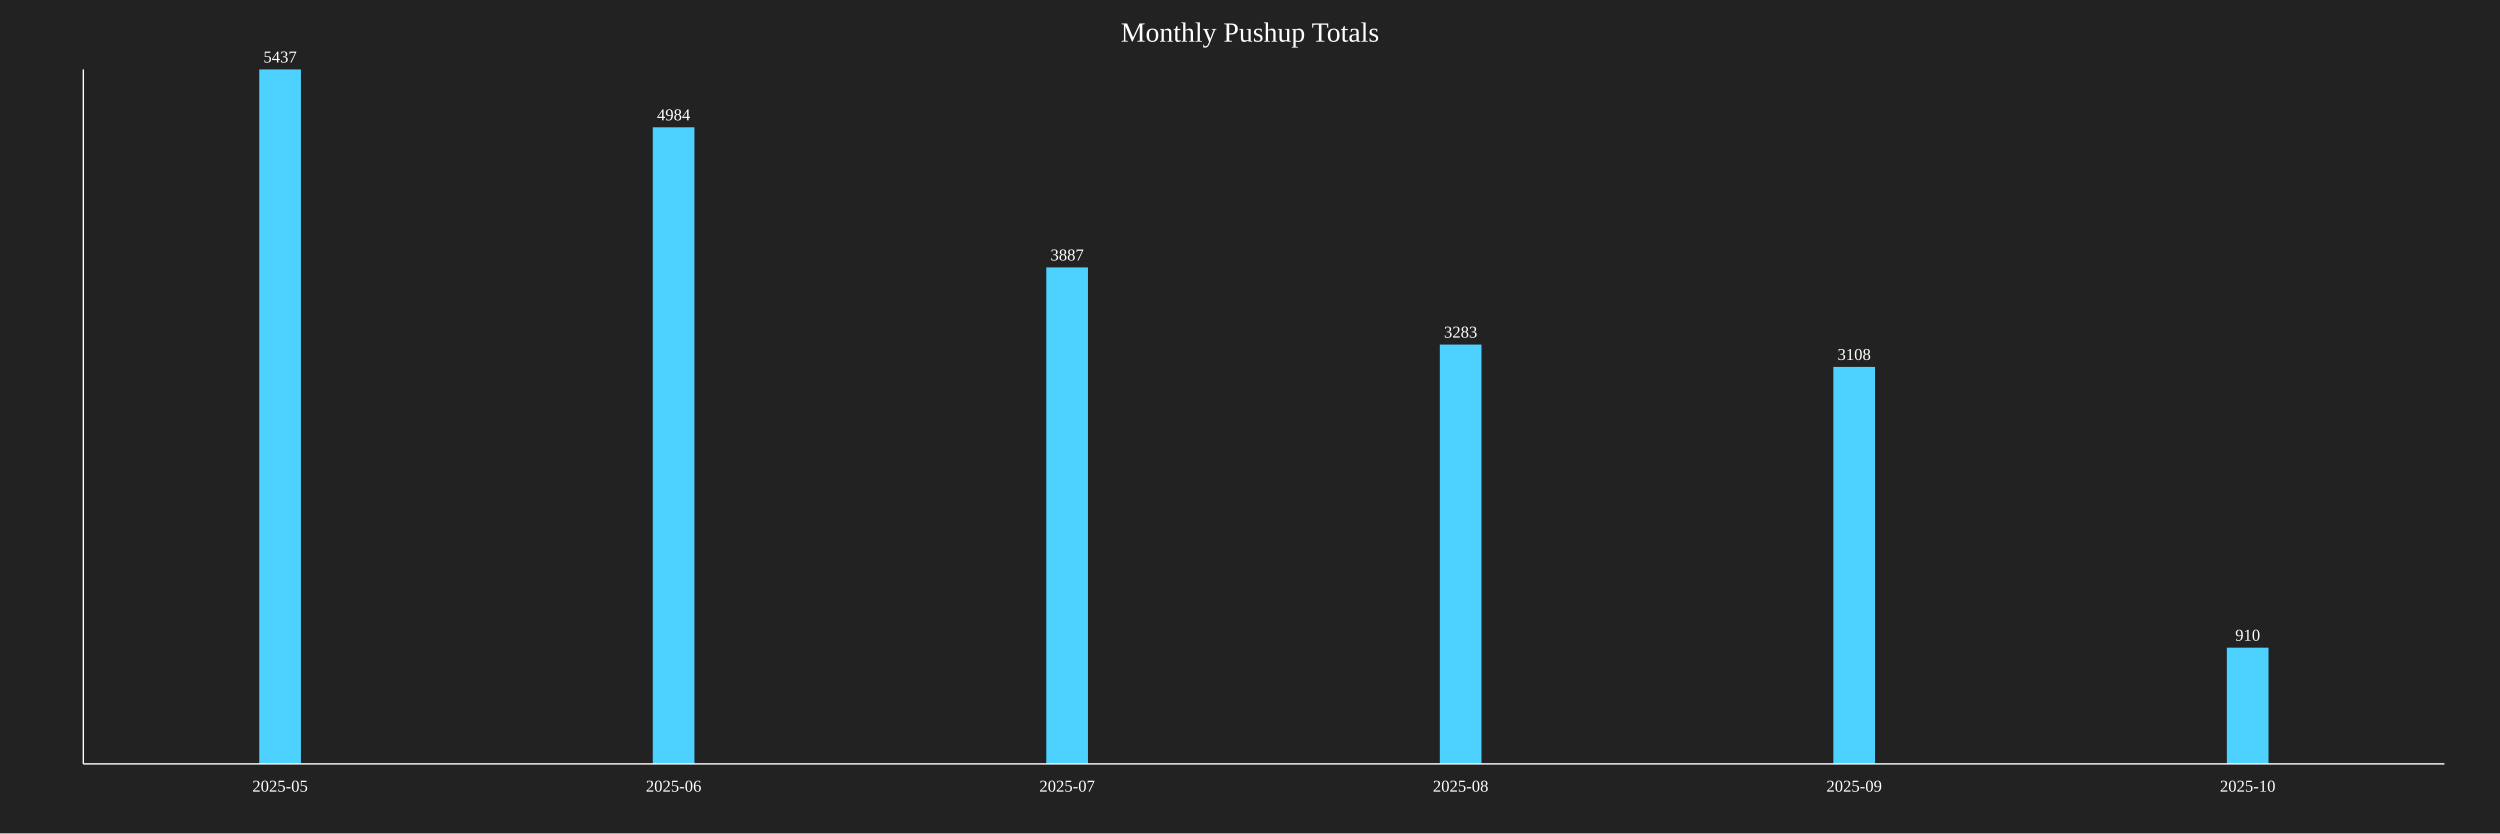
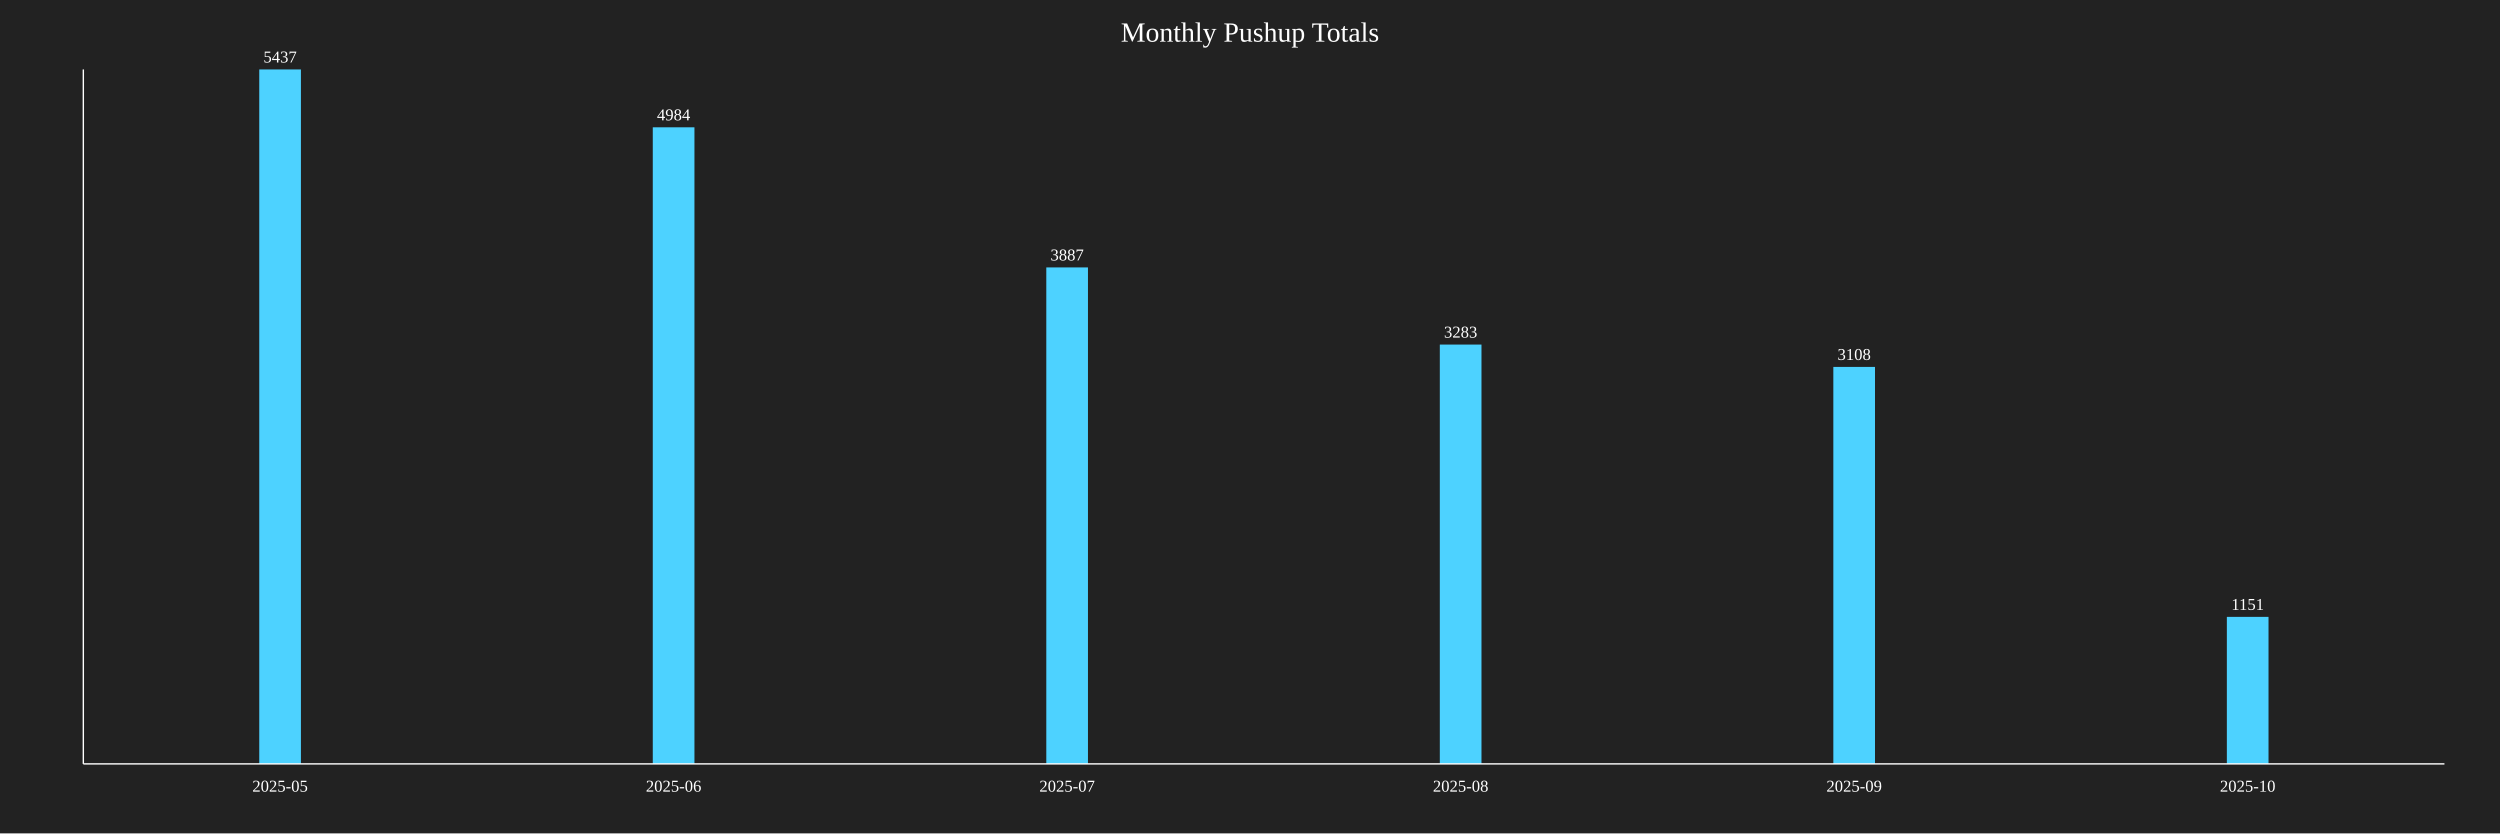
<svg xmlns="http://www.w3.org/2000/svg" baseProfile="full" height="600" version="1.1" width="1800">
  <defs />
  <rect fill="#222222" height="100%" width="100%" x="0" y="0" />
  <text fill="white" font-size="20" text-anchor="middle" x="900.0" y="30">Monthly Pushup Totals</text>
  <rect fill="#4DD2FF" height="500.0" width="30" x="186.667" y="50.0" />
  <text fill="white" font-size="12" text-anchor="middle" x="201.667" y="45.0">5437</text>
  <text fill="white" font-size="12" text-anchor="middle" x="201.667" y="570">2025-05</text>
  <rect fill="#4DD2FF" height="458.341" width="30" x="470.0" y="91.659" />
  <text fill="white" font-size="12" text-anchor="middle" x="485.0" y="86.659">4984</text>
  <text fill="white" font-size="12" text-anchor="middle" x="485.0" y="570">2025-06</text>
  <rect fill="#4DD2FF" height="357.458" width="30" x="753.333" y="192.542" />
  <text fill="white" font-size="12" text-anchor="middle" x="768.333" y="187.542">3887</text>
  <text fill="white" font-size="12" text-anchor="middle" x="768.333" y="570">2025-07</text>
  <rect fill="#4DD2FF" height="301.913" width="30" x="1036.667" y="248.087" />
  <text fill="white" font-size="12" text-anchor="middle" x="1051.667" y="243.087">3283</text>
  <text fill="white" font-size="12" text-anchor="middle" x="1051.667" y="570">2025-08</text>
  <rect fill="#4DD2FF" height="285.819" width="30" x="1320.0" y="264.181" />
  <text fill="white" font-size="12" text-anchor="middle" x="1335.0" y="259.181">3108</text>
  <text fill="white" font-size="12" text-anchor="middle" x="1335.0" y="570">2025-09</text>
-   <rect fill="#4DD2FF" height="83.686" width="30" x="1603.333" y="466.314" />
-   <text fill="white" font-size="12" text-anchor="middle" x="1618.333" y="461.314">910</text>
+   <rect fill="#4DD2FF" height="105.849" width="30" x="1603.333" y="444.151" />
+   <text fill="white" font-size="12" text-anchor="middle" x="1618.333" y="439.151">1151</text>
  <text fill="white" font-size="12" text-anchor="middle" x="1618.333" y="570">2025-10</text>
  <line stroke="white" x1="60" x2="60" y1="50" y2="550" />
  <line stroke="white" x1="60" x2="1760" y1="550" y2="550" />
</svg>
